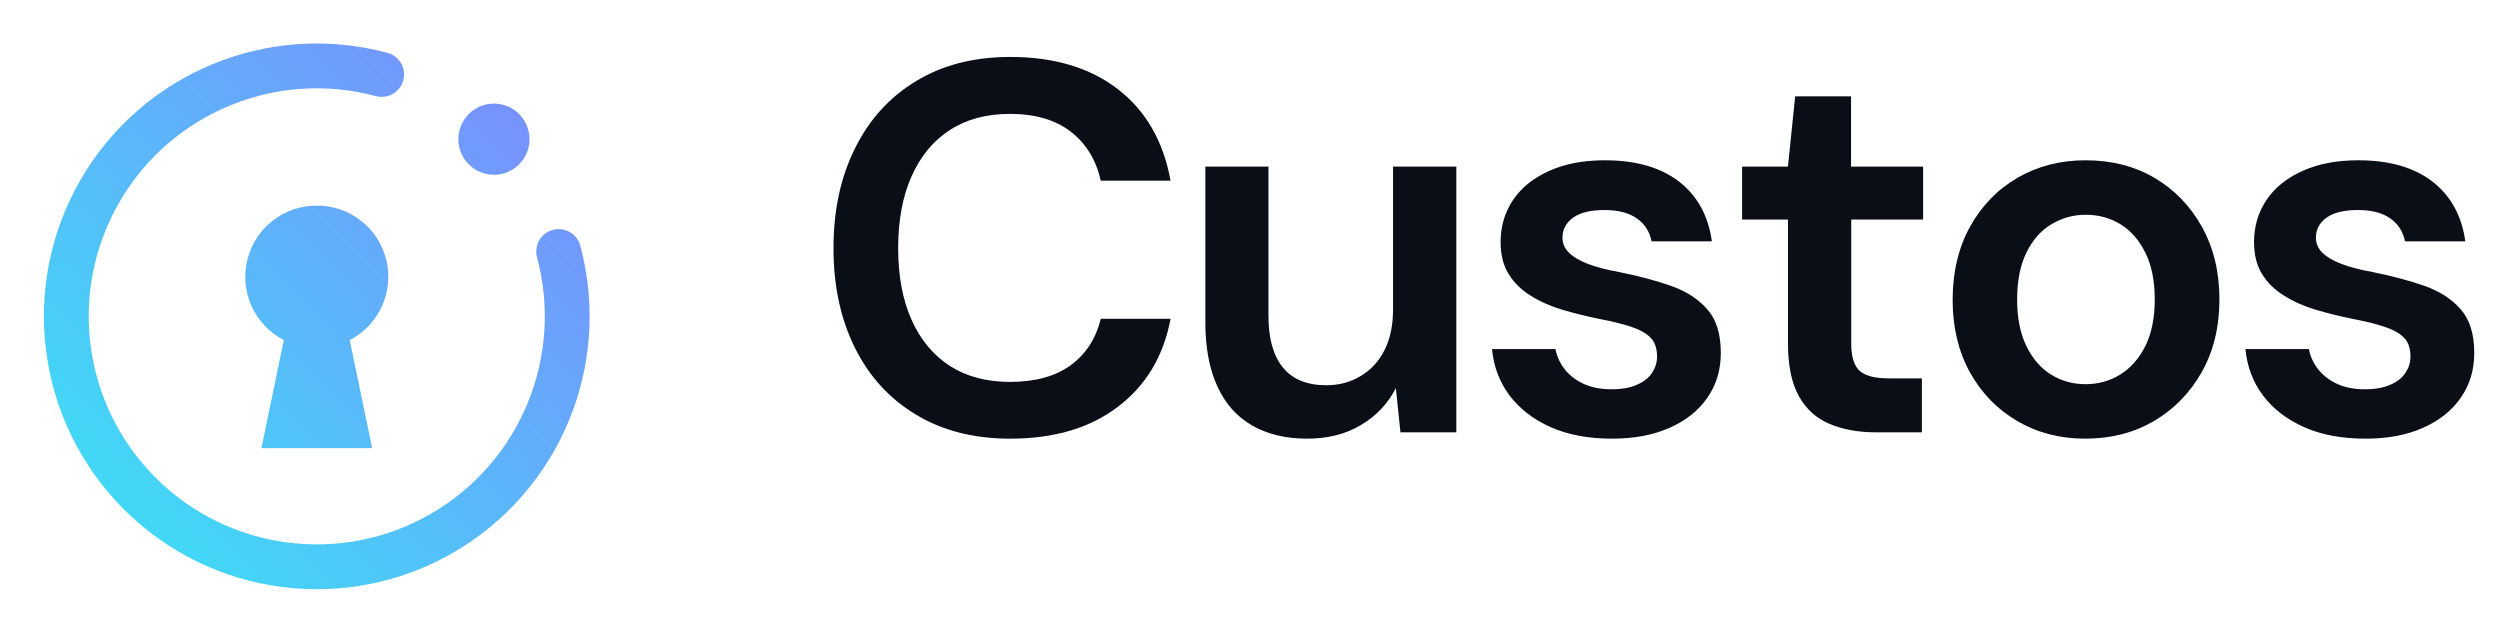
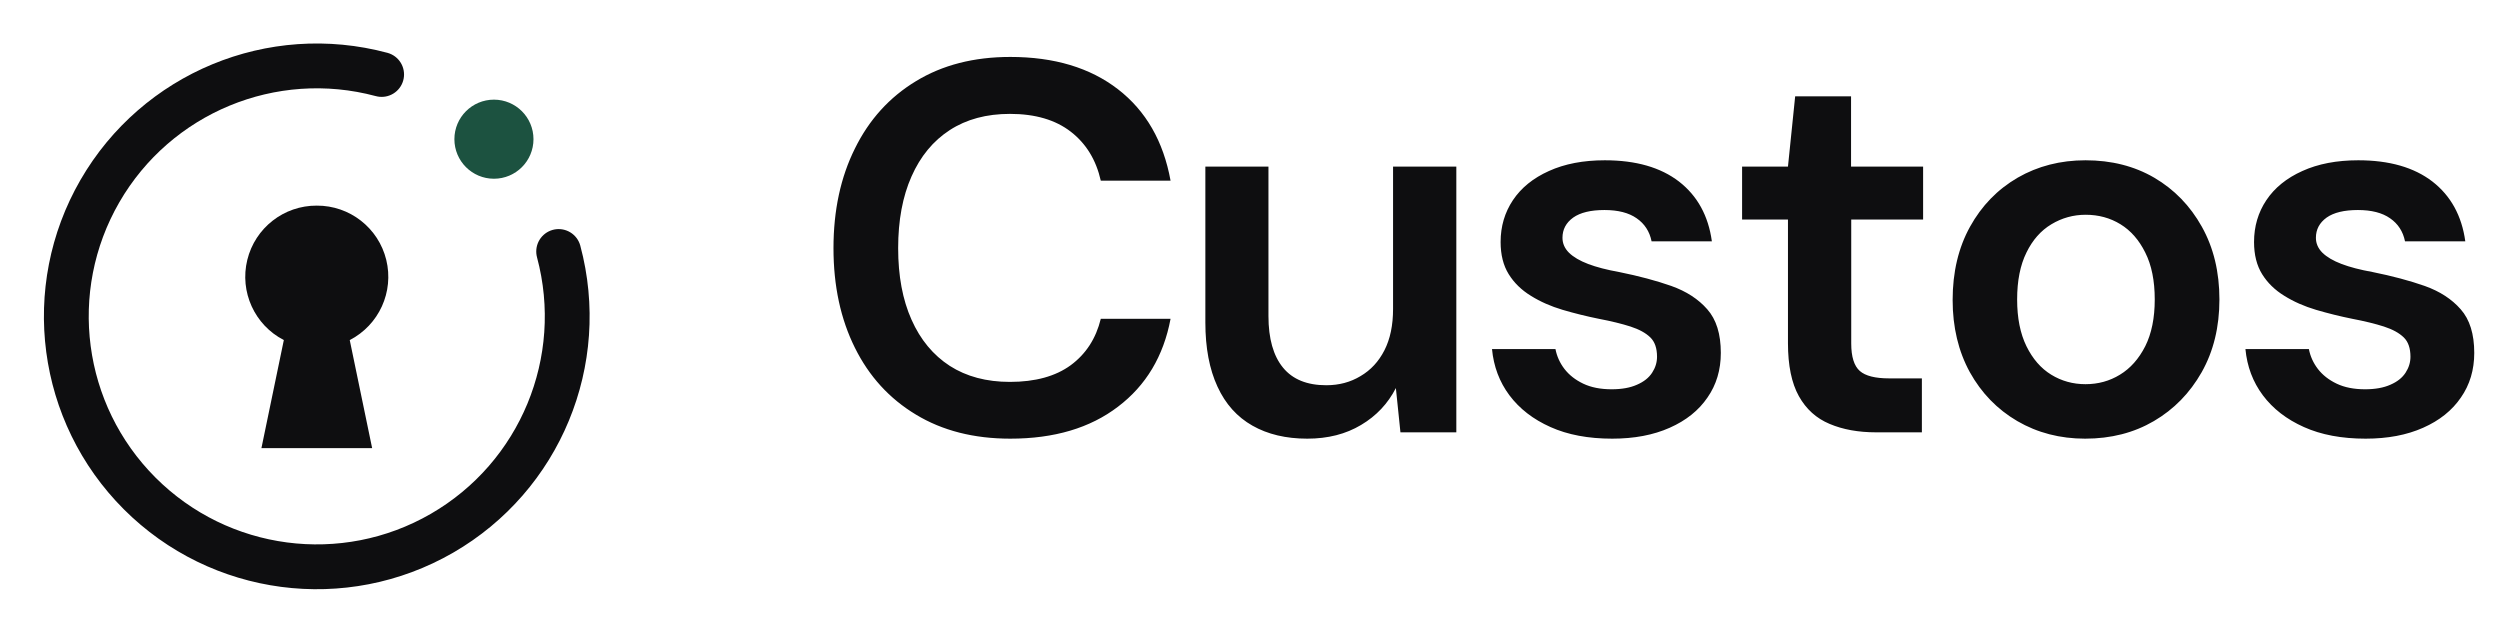
<svg xmlns="http://www.w3.org/2000/svg" viewBox="0 0 142.2 36" width="569" height="144" role="img" aria-label="Custos">
-   <defs>
-     <linearGradient id="g" x1="6" y1="42" x2="42" y2="6" gradientUnits="userSpaceOnUse">
-       <stop stop-color="#3BE0F5" />
-       <stop offset="1" stop-color="#7C8CFF" />
-     </linearGradient>
-   </defs>
  <g transform="scale(.75)">
-     <path d="M42.35 19.08A19 19 0 1 1 28.92 5.65" fill="none" stroke="url(#g)" stroke-width="3.4" stroke-linecap="round" />
-     <circle cx="37.44" cy="10.56" r="2.7" fill="url(#g)" />
-     <path d="M24 15.6a5.4 5.4 0 0 1 2.5 10.2L28.2 34H19.8l1.7-8.2A5.4 5.4 0 0 1 24 15.6Z" fill="url(#g)" />
+     <path d="M42.35 19.08A19 19 0 1 1 28.92 5.65" fill="none" stroke="#0E0E10" stroke-width="3.4" stroke-linecap="round" />
+     <circle cx="37.44" cy="10.56" r="3" fill="#1C5240" />
+     <path d="M24 15.6a5.4 5.4 0 0 1 2.5 10.2L28.2 34H19.8l1.7-8.2A5.4 5.4 0 0 1 24 15.6Z" fill="#0E0E10" />
  </g>
-   <path transform="translate(46 24.6)" d="M11.46 0.36Q8.35 0.36 6.09 -1.01Q3.83 -2.37 2.62 -4.81Q1.4 -7.26 1.4 -10.48Q1.4 -13.7 2.62 -16.15Q3.83 -18.61 6.09 -19.98Q8.35 -21.36 11.46 -21.36Q15.21 -21.36 17.59 -19.52Q19.97 -17.68 20.58 -14.32H16.61Q16.21 -16.09 14.91 -17.1Q13.6 -18.12 11.44 -18.12Q9.44 -18.12 8.02 -17.2Q6.6 -16.28 5.84 -14.56Q5.08 -12.85 5.08 -10.48Q5.08 -8.11 5.84 -6.41Q6.6 -4.7 8.02 -3.78Q9.44 -2.87 11.44 -2.87Q13.6 -2.87 14.9 -3.82Q16.2 -4.78 16.61 -6.46H20.58Q19.98 -3.27 17.59 -1.46Q15.21 0.36 11.46 0.36Z M28.36 0.36Q26.54 0.36 25.24 -0.38Q23.93 -1.12 23.25 -2.6Q22.56 -4.09 22.56 -6.25V-15.12H26.15V-6.62Q26.15 -4.69 26.98 -3.68Q27.8 -2.68 29.44 -2.68Q30.53 -2.68 31.39 -3.2Q32.26 -3.71 32.75 -4.67Q33.24 -5.63 33.24 -7.02V-15.12H36.84V0H33.66L33.4 -2.52Q32.72 -1.19 31.42 -0.42Q30.12 0.36 28.36 0.36Z M45.71 0.36Q43.67 0.36 42.2 -0.3Q40.72 -0.96 39.86 -2.11Q39.01 -3.25 38.87 -4.74H42.48Q42.6 -4.12 42.99 -3.61Q43.39 -3.09 44.06 -2.77Q44.73 -2.45 45.68 -2.45Q46.54 -2.45 47.12 -2.71Q47.7 -2.96 47.98 -3.39Q48.26 -3.82 48.26 -4.3Q48.26 -5.03 47.88 -5.4Q47.49 -5.78 46.75 -6.02Q46 -6.26 44.95 -6.46Q43.91 -6.67 42.89 -6.97Q41.88 -7.27 41.08 -7.77Q40.28 -8.26 39.82 -9Q39.36 -9.74 39.36 -10.83Q39.36 -12.16 40.06 -13.21Q40.77 -14.27 42.11 -14.87Q43.45 -15.48 45.29 -15.48Q47.94 -15.48 49.51 -14.27Q51.08 -13.05 51.38 -10.87H47.95Q47.78 -11.71 47.1 -12.18Q46.43 -12.65 45.27 -12.65Q44.1 -12.65 43.49 -12.22Q42.88 -11.78 42.88 -11.07Q42.88 -10.59 43.25 -10.22Q43.63 -9.85 44.34 -9.58Q45.05 -9.31 46.11 -9.12Q47.79 -8.78 49.07 -8.33Q50.36 -7.87 51.12 -7Q51.89 -6.13 51.89 -4.52Q51.89 -3.07 51.13 -1.98Q50.38 -0.88 48.98 -0.26Q47.59 0.36 45.71 0.36Z M60.73 0Q59.21 0 58.08 -0.48Q56.95 -0.95 56.33 -2.06Q55.71 -3.17 55.71 -5.08V-12.11H53.1V-15.12H55.71L56.12 -19.12H59.3V-15.12H63.4V-12.11H59.31V-5.06Q59.31 -3.92 59.8 -3.49Q60.28 -3.07 61.47 -3.07H63.33V0Z M72.62 0.36Q70.48 0.36 68.76 -0.64Q67.05 -1.64 66.06 -3.42Q65.08 -5.21 65.08 -7.53Q65.08 -9.91 66.07 -11.7Q67.06 -13.49 68.78 -14.49Q70.5 -15.48 72.64 -15.48Q74.85 -15.48 76.55 -14.49Q78.26 -13.49 79.26 -11.7Q80.26 -9.91 80.26 -7.56Q80.26 -5.21 79.25 -3.42Q78.24 -1.64 76.53 -0.64Q74.82 0.36 72.62 0.36ZM72.64 -2.74Q73.72 -2.74 74.6 -3.28Q75.49 -3.82 76.04 -4.9Q76.58 -5.98 76.58 -7.56Q76.58 -9.16 76.04 -10.23Q75.51 -11.3 74.63 -11.84Q73.75 -12.38 72.65 -12.38Q71.6 -12.38 70.7 -11.84Q69.8 -11.3 69.28 -10.23Q68.75 -9.16 68.75 -7.56Q68.75 -5.98 69.28 -4.9Q69.81 -3.82 70.69 -3.28Q71.57 -2.74 72.64 -2.74Z M88.58 0.36Q86.54 0.36 85.07 -0.3Q83.59 -0.96 82.73 -2.11Q81.88 -3.25 81.74 -4.74H85.35Q85.47 -4.12 85.86 -3.61Q86.26 -3.09 86.93 -2.77Q87.6 -2.45 88.55 -2.45Q89.41 -2.45 89.99 -2.71Q90.57 -2.96 90.85 -3.39Q91.13 -3.82 91.13 -4.3Q91.13 -5.03 90.75 -5.4Q90.36 -5.78 89.62 -6.02Q88.87 -6.26 87.82 -6.46Q86.78 -6.67 85.76 -6.97Q84.75 -7.27 83.95 -7.77Q83.15 -8.26 82.69 -9Q82.23 -9.74 82.23 -10.83Q82.23 -12.16 82.93 -13.21Q83.64 -14.27 84.98 -14.87Q86.32 -15.48 88.16 -15.48Q90.81 -15.48 92.38 -14.27Q93.95 -13.05 94.25 -10.87H90.82Q90.65 -11.71 89.97 -12.18Q89.3 -12.65 88.14 -12.65Q86.97 -12.65 86.36 -12.22Q85.75 -11.78 85.75 -11.07Q85.75 -10.59 86.12 -10.22Q86.5 -9.85 87.21 -9.58Q87.92 -9.31 88.98 -9.12Q90.66 -8.78 91.94 -8.33Q93.23 -7.87 93.99 -7Q94.76 -6.13 94.76 -4.52Q94.76 -3.07 94 -1.98Q93.25 -0.88 91.85 -0.26Q90.46 0.36 88.58 0.36Z" fill="#0A0E16" />
+   <path transform="translate(46 24.6)" d="M11.46 0.36Q8.35 0.36 6.09 -1.01Q3.83 -2.37 2.62 -4.81Q1.4 -7.26 1.4 -10.48Q1.4 -13.7 2.62 -16.15Q3.83 -18.61 6.09 -19.98Q8.35 -21.36 11.46 -21.36Q15.21 -21.36 17.59 -19.52Q19.97 -17.68 20.58 -14.32H16.61Q16.21 -16.09 14.91 -17.1Q13.6 -18.12 11.44 -18.12Q9.44 -18.12 8.02 -17.2Q6.6 -16.28 5.84 -14.56Q5.08 -12.85 5.08 -10.48Q5.08 -8.11 5.84 -6.41Q6.6 -4.7 8.02 -3.78Q9.44 -2.87 11.44 -2.87Q13.6 -2.87 14.9 -3.82Q16.2 -4.78 16.61 -6.46H20.58Q19.98 -3.27 17.59 -1.46Q15.21 0.36 11.46 0.36Z M28.36 0.36Q26.54 0.36 25.24 -0.38Q23.93 -1.12 23.25 -2.6Q22.56 -4.09 22.56 -6.25V-15.12H26.15V-6.62Q26.15 -4.69 26.98 -3.68Q27.8 -2.68 29.44 -2.68Q30.53 -2.68 31.39 -3.2Q32.26 -3.71 32.75 -4.67Q33.24 -5.63 33.24 -7.02V-15.12H36.84V0H33.66L33.4 -2.52Q32.72 -1.19 31.42 -0.42Q30.12 0.36 28.36 0.36Z M45.71 0.36Q43.67 0.36 42.2 -0.3Q40.72 -0.96 39.86 -2.11Q39.01 -3.25 38.87 -4.74H42.48Q42.6 -4.12 42.99 -3.61Q43.39 -3.09 44.06 -2.77Q44.73 -2.45 45.68 -2.45Q46.54 -2.45 47.12 -2.71Q47.7 -2.96 47.98 -3.39Q48.26 -3.82 48.26 -4.3Q48.26 -5.03 47.88 -5.4Q47.49 -5.78 46.75 -6.02Q46 -6.26 44.95 -6.46Q43.91 -6.67 42.89 -6.97Q41.88 -7.27 41.08 -7.77Q40.28 -8.26 39.82 -9Q39.36 -9.74 39.36 -10.83Q39.36 -12.16 40.06 -13.21Q40.77 -14.27 42.11 -14.87Q43.45 -15.48 45.29 -15.48Q47.94 -15.48 49.51 -14.27Q51.08 -13.05 51.38 -10.87H47.95Q47.78 -11.71 47.1 -12.18Q46.43 -12.65 45.27 -12.65Q44.1 -12.65 43.49 -12.22Q42.88 -11.78 42.88 -11.07Q42.88 -10.59 43.25 -10.22Q43.63 -9.85 44.34 -9.58Q45.05 -9.31 46.11 -9.12Q47.79 -8.78 49.07 -8.33Q50.36 -7.87 51.12 -7Q51.89 -6.13 51.89 -4.52Q51.89 -3.07 51.13 -1.98Q50.38 -0.88 48.98 -0.26Q47.59 0.36 45.71 0.36Z M60.73 0Q59.21 0 58.08 -0.48Q56.95 -0.95 56.33 -2.06Q55.71 -3.17 55.71 -5.08V-12.11H53.1V-15.12H55.71L56.12 -19.12H59.3V-15.12H63.4V-12.11H59.31V-5.06Q59.31 -3.92 59.8 -3.49Q60.28 -3.07 61.47 -3.07H63.33V0Z M72.62 0.36Q70.48 0.36 68.76 -0.64Q67.05 -1.64 66.06 -3.42Q65.08 -5.21 65.08 -7.53Q65.08 -9.91 66.07 -11.7Q67.06 -13.49 68.78 -14.49Q70.5 -15.48 72.64 -15.48Q74.85 -15.48 76.55 -14.49Q78.26 -13.49 79.26 -11.7Q80.26 -9.91 80.26 -7.56Q80.26 -5.21 79.25 -3.42Q78.24 -1.64 76.53 -0.64Q74.82 0.36 72.62 0.36ZM72.64 -2.74Q73.72 -2.74 74.6 -3.28Q75.49 -3.82 76.04 -4.9Q76.58 -5.98 76.58 -7.56Q76.58 -9.16 76.04 -10.23Q75.51 -11.3 74.63 -11.84Q73.75 -12.38 72.65 -12.38Q71.6 -12.38 70.7 -11.84Q69.8 -11.3 69.28 -10.23Q68.75 -9.16 68.75 -7.56Q68.75 -5.98 69.28 -4.9Q69.81 -3.82 70.69 -3.28Q71.57 -2.74 72.64 -2.74Z M88.58 0.36Q86.54 0.36 85.07 -0.3Q83.59 -0.96 82.73 -2.11Q81.88 -3.25 81.74 -4.74H85.35Q85.47 -4.12 85.86 -3.61Q86.26 -3.09 86.93 -2.77Q87.6 -2.45 88.55 -2.45Q89.41 -2.45 89.99 -2.71Q90.57 -2.96 90.85 -3.39Q91.13 -3.82 91.13 -4.3Q91.13 -5.03 90.75 -5.4Q90.36 -5.78 89.62 -6.02Q88.87 -6.26 87.82 -6.46Q86.78 -6.67 85.76 -6.97Q84.75 -7.27 83.95 -7.77Q83.15 -8.26 82.69 -9Q82.23 -9.74 82.23 -10.83Q82.23 -12.16 82.93 -13.21Q83.64 -14.27 84.98 -14.87Q86.32 -15.48 88.16 -15.48Q90.81 -15.48 92.38 -14.27Q93.95 -13.05 94.25 -10.87H90.82Q90.65 -11.71 89.97 -12.18Q89.3 -12.65 88.14 -12.65Q86.97 -12.65 86.36 -12.22Q85.75 -11.78 85.75 -11.07Q85.75 -10.59 86.12 -10.22Q86.5 -9.85 87.21 -9.58Q87.92 -9.31 88.98 -9.12Q90.66 -8.78 91.94 -8.33Q93.23 -7.87 93.99 -7Q94.76 -6.13 94.76 -4.52Q94.76 -3.07 94 -1.98Q93.25 -0.88 91.85 -0.26Q90.46 0.36 88.58 0.36Z" fill="#0E0E10" />
</svg>
